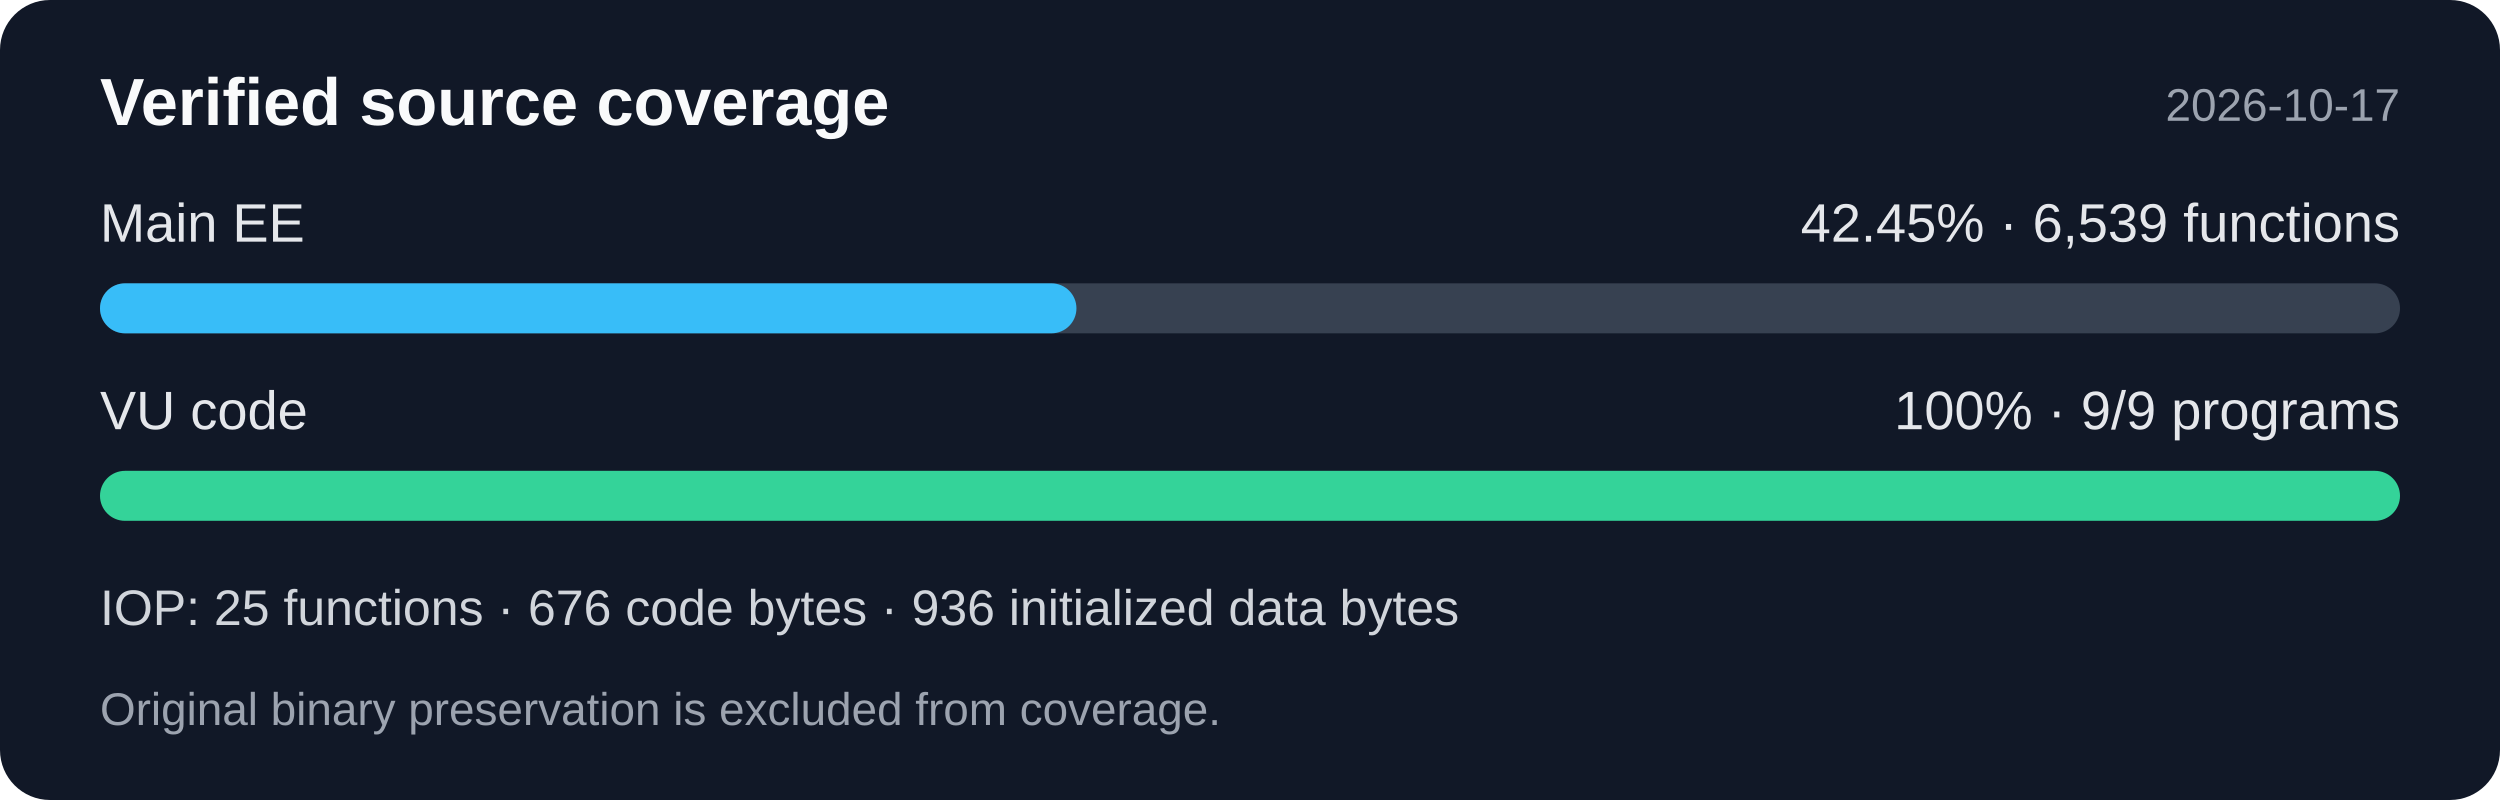
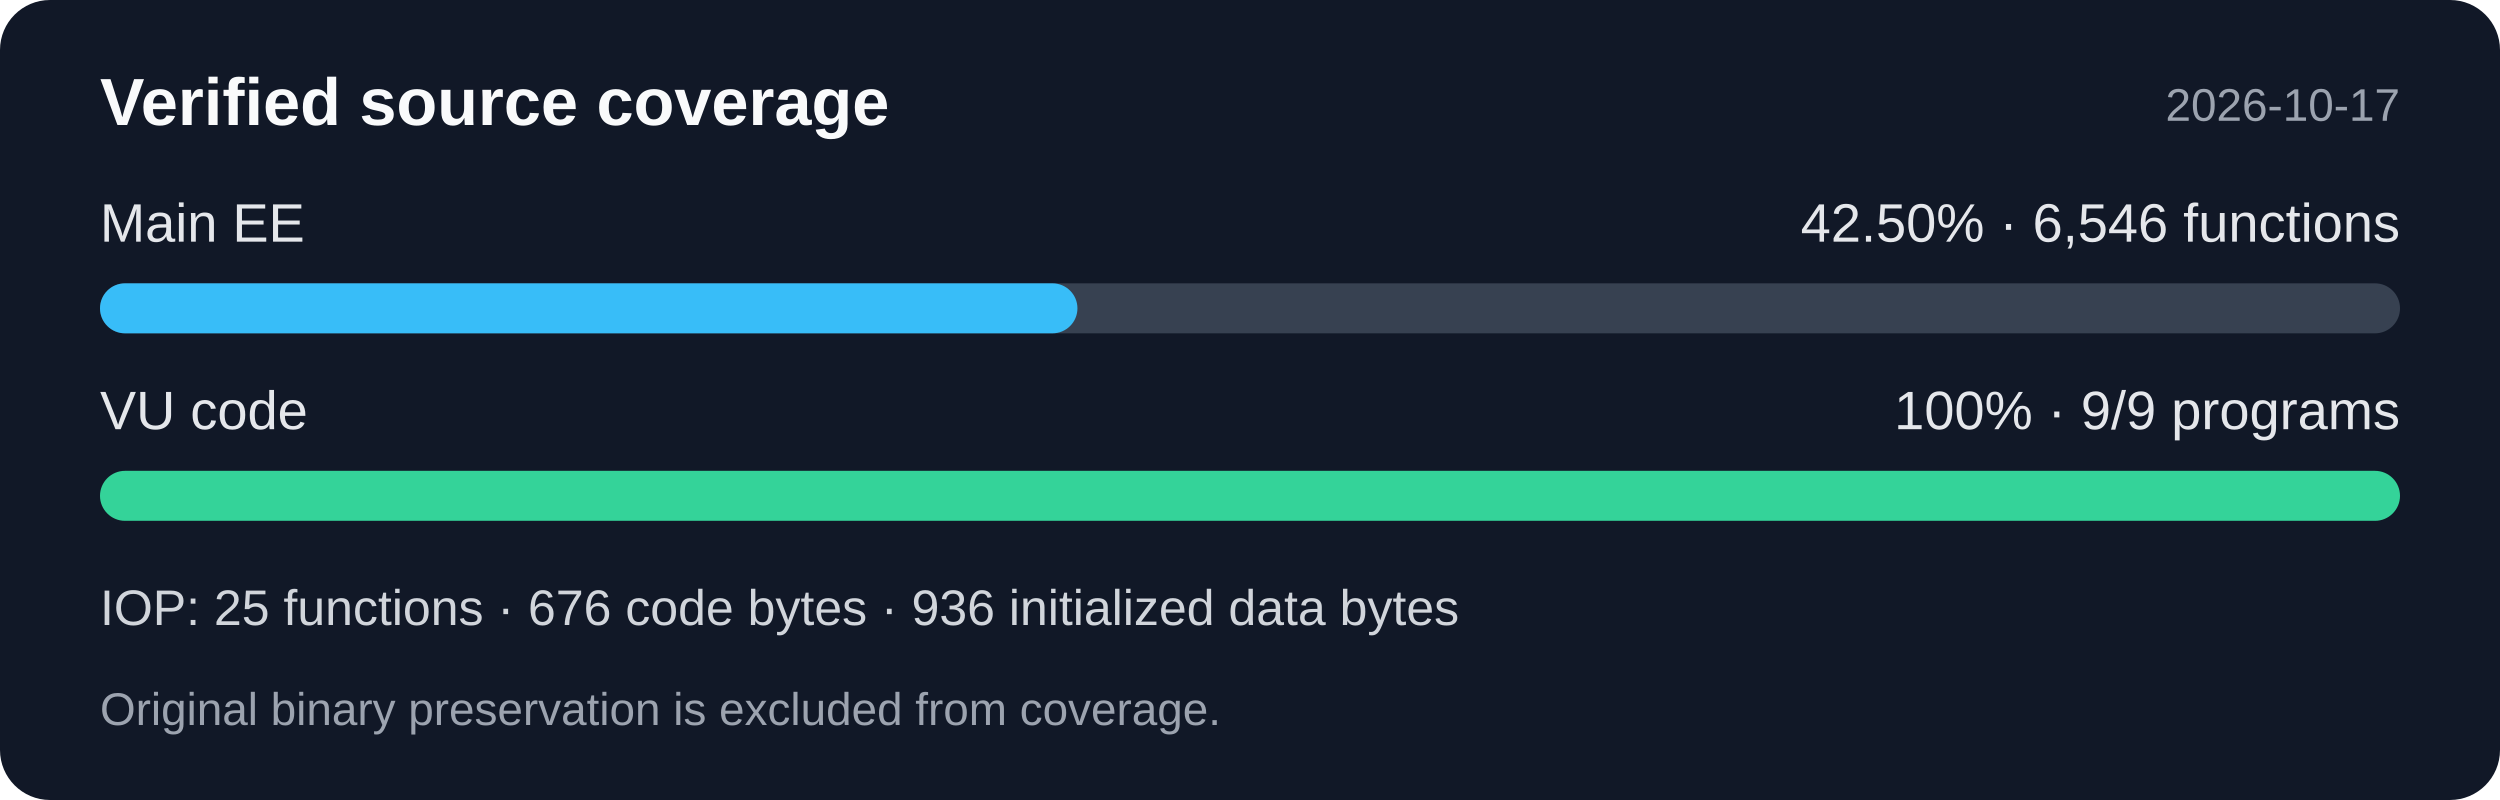
<svg xmlns="http://www.w3.org/2000/svg" width="600" height="192" viewBox="0 0 600 192" role="img" aria-labelledby="title desc">
  <rect width="600" height="192" rx="12" fill="#111827" />
  <g font-family="Segoe UI,Arial,sans-serif">
    <text x="24" y="30" fill="#f9fafb" font-size="16" font-weight="600">Verified source coverage</text>
    <text x="576" y="29" fill="#9ca3af" font-size="11" text-anchor="end">2026-10-17</text>
    <text x="24" y="58" fill="#e5e7eb" font-size="13">Main EE</text>
-     <text x="576" y="58" fill="#e5e7eb" font-size="13" text-anchor="end">42.45% · 6,539 functions</text>
+     <text x="576" y="58" fill="#e5e7eb" font-size="13" text-anchor="end">42.50% · 6,546 functions</text>
    <rect x="24" y="68" width="552" height="12" rx="6" fill="#374151" />
-     <rect x="24" y="68" width="234.347" height="12" rx="6" fill="#38bdf8" />
+     <rect x="24" y="68" width="234.586" height="12" rx="6" fill="#38bdf8" />
    <text x="24" y="103" fill="#e5e7eb" font-size="13">VU code</text>
    <text x="576" y="103" fill="#e5e7eb" font-size="13" text-anchor="end">100% · 9/9 programs</text>
    <rect x="24" y="113" width="552" height="12" rx="6" fill="#34d399" />
    <text x="24" y="150" fill="#d1d5db" font-size="12">IOP: 25 functions · 676 code bytes · 936 initialized data bytes</text>
    <text x="24" y="174" fill="#9ca3af" font-size="11">Original binary preservation is excluded from coverage.</text>
  </g>
</svg>
